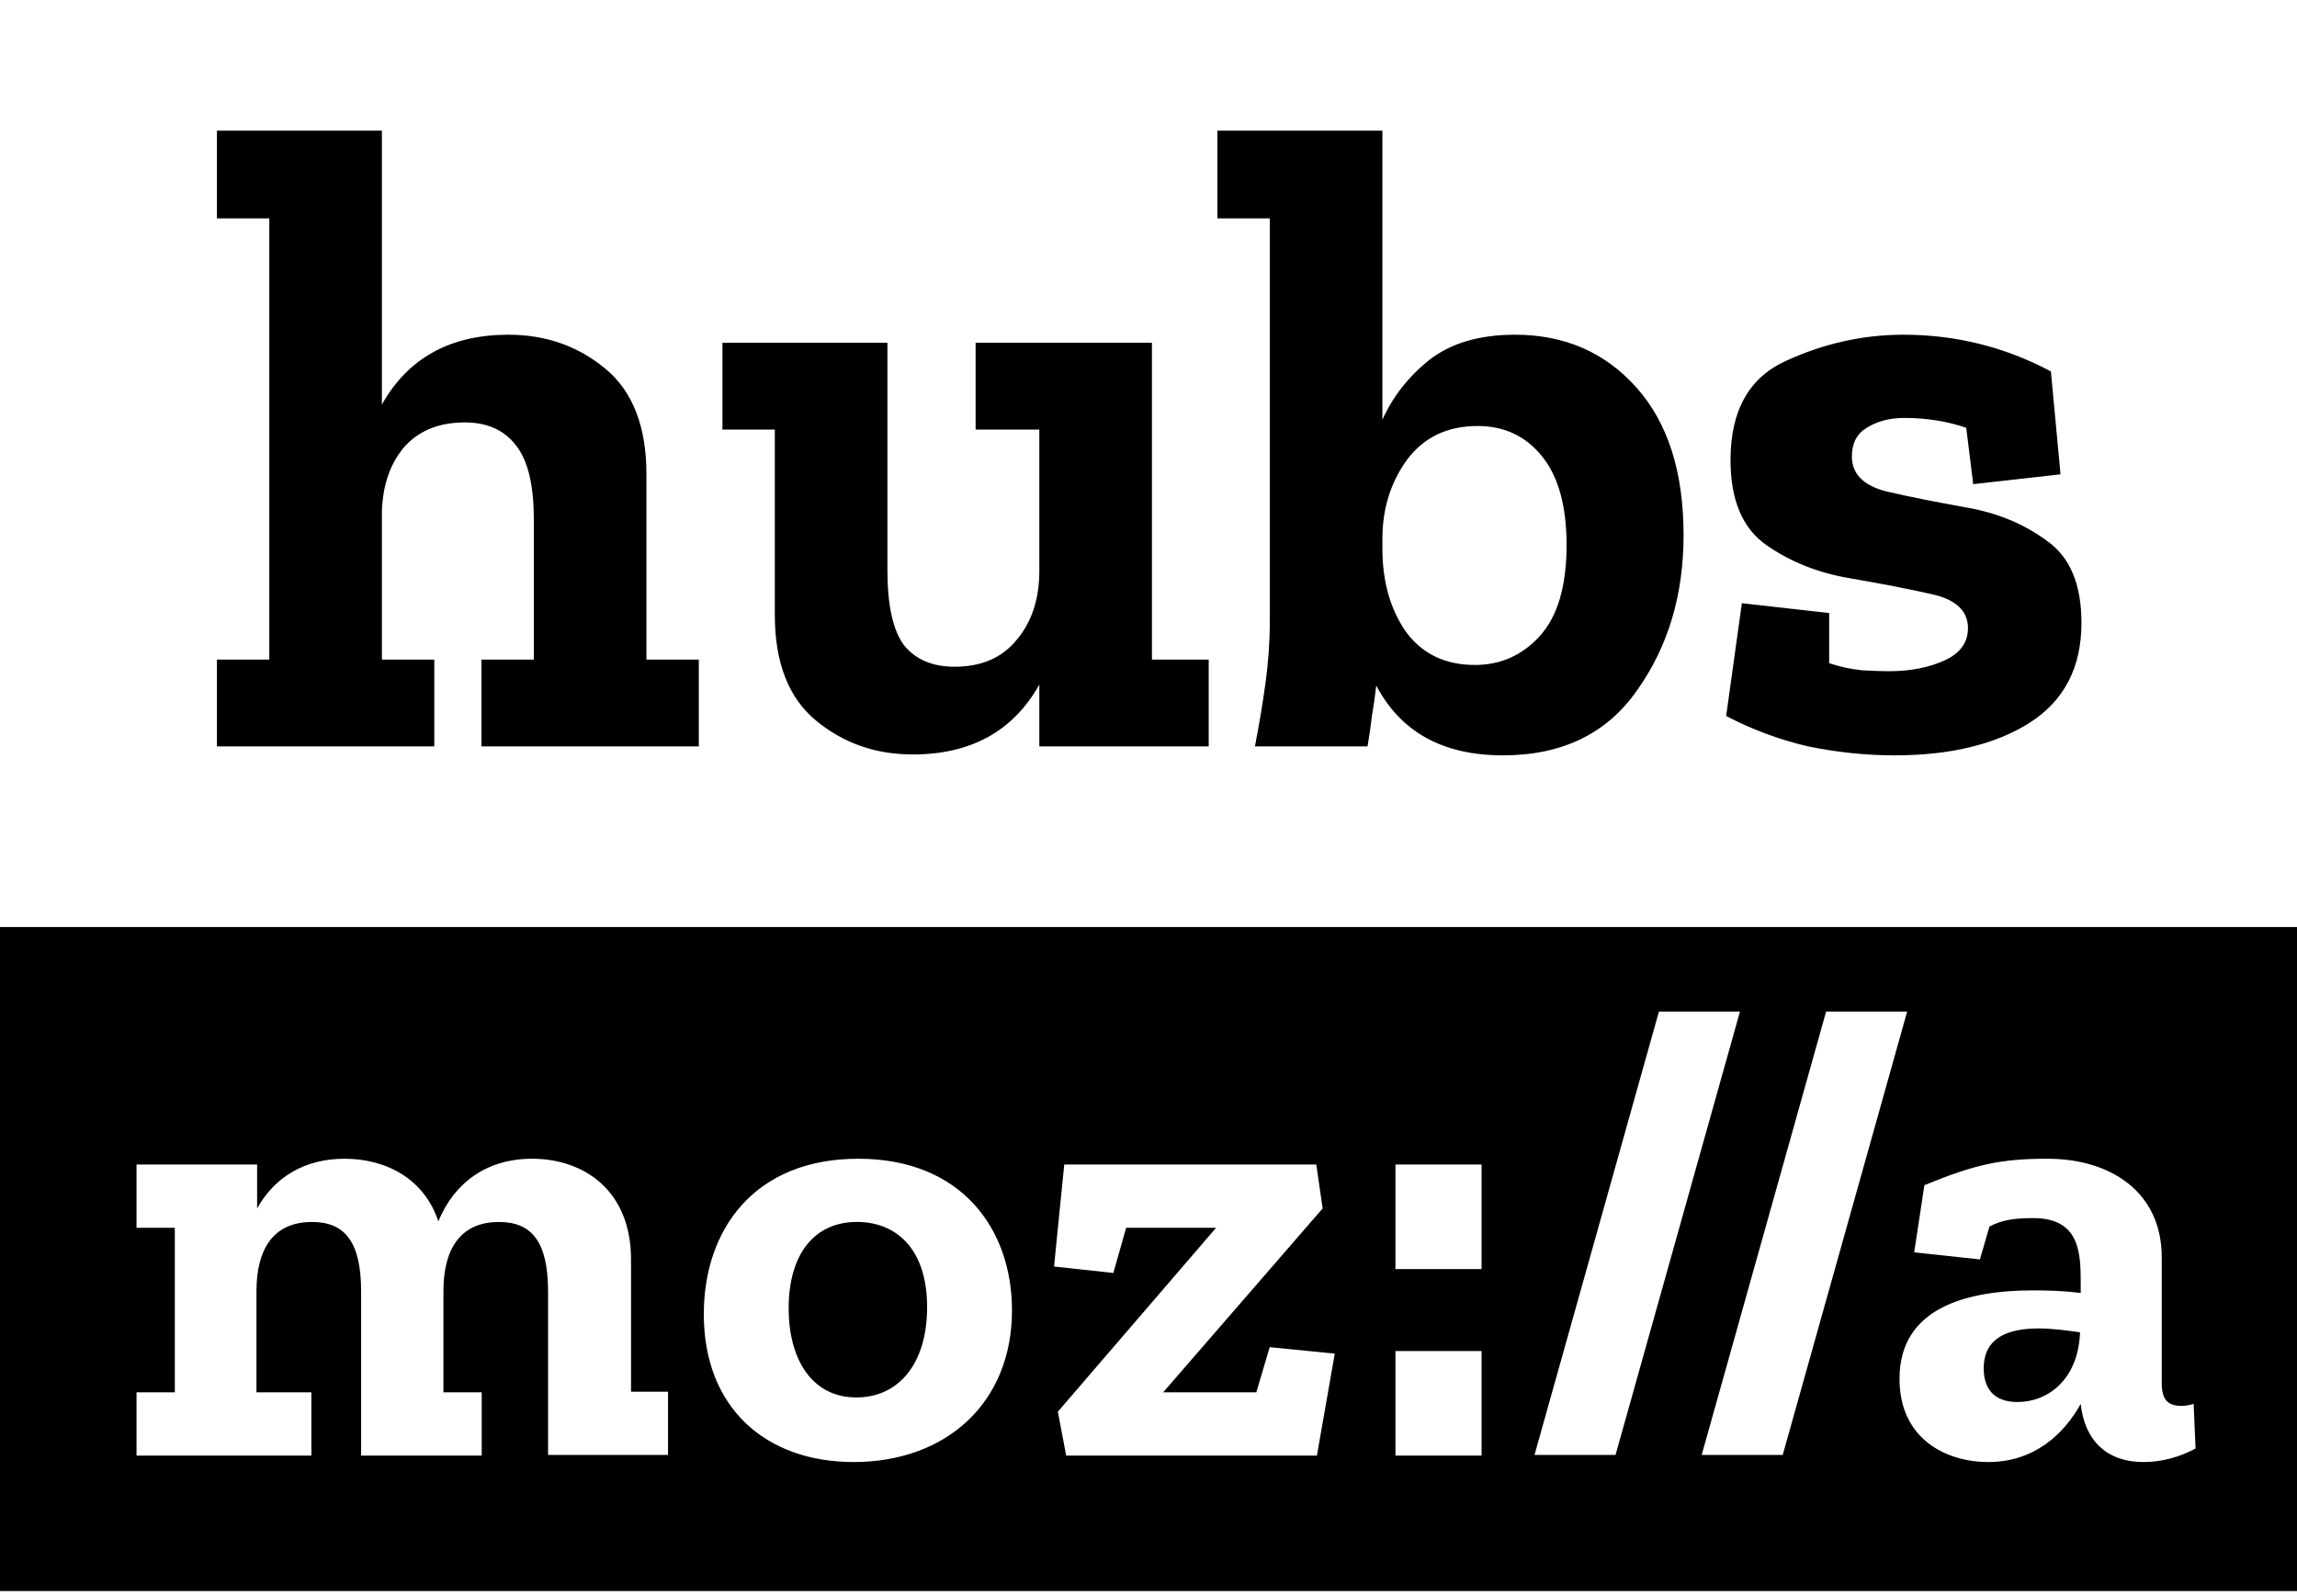
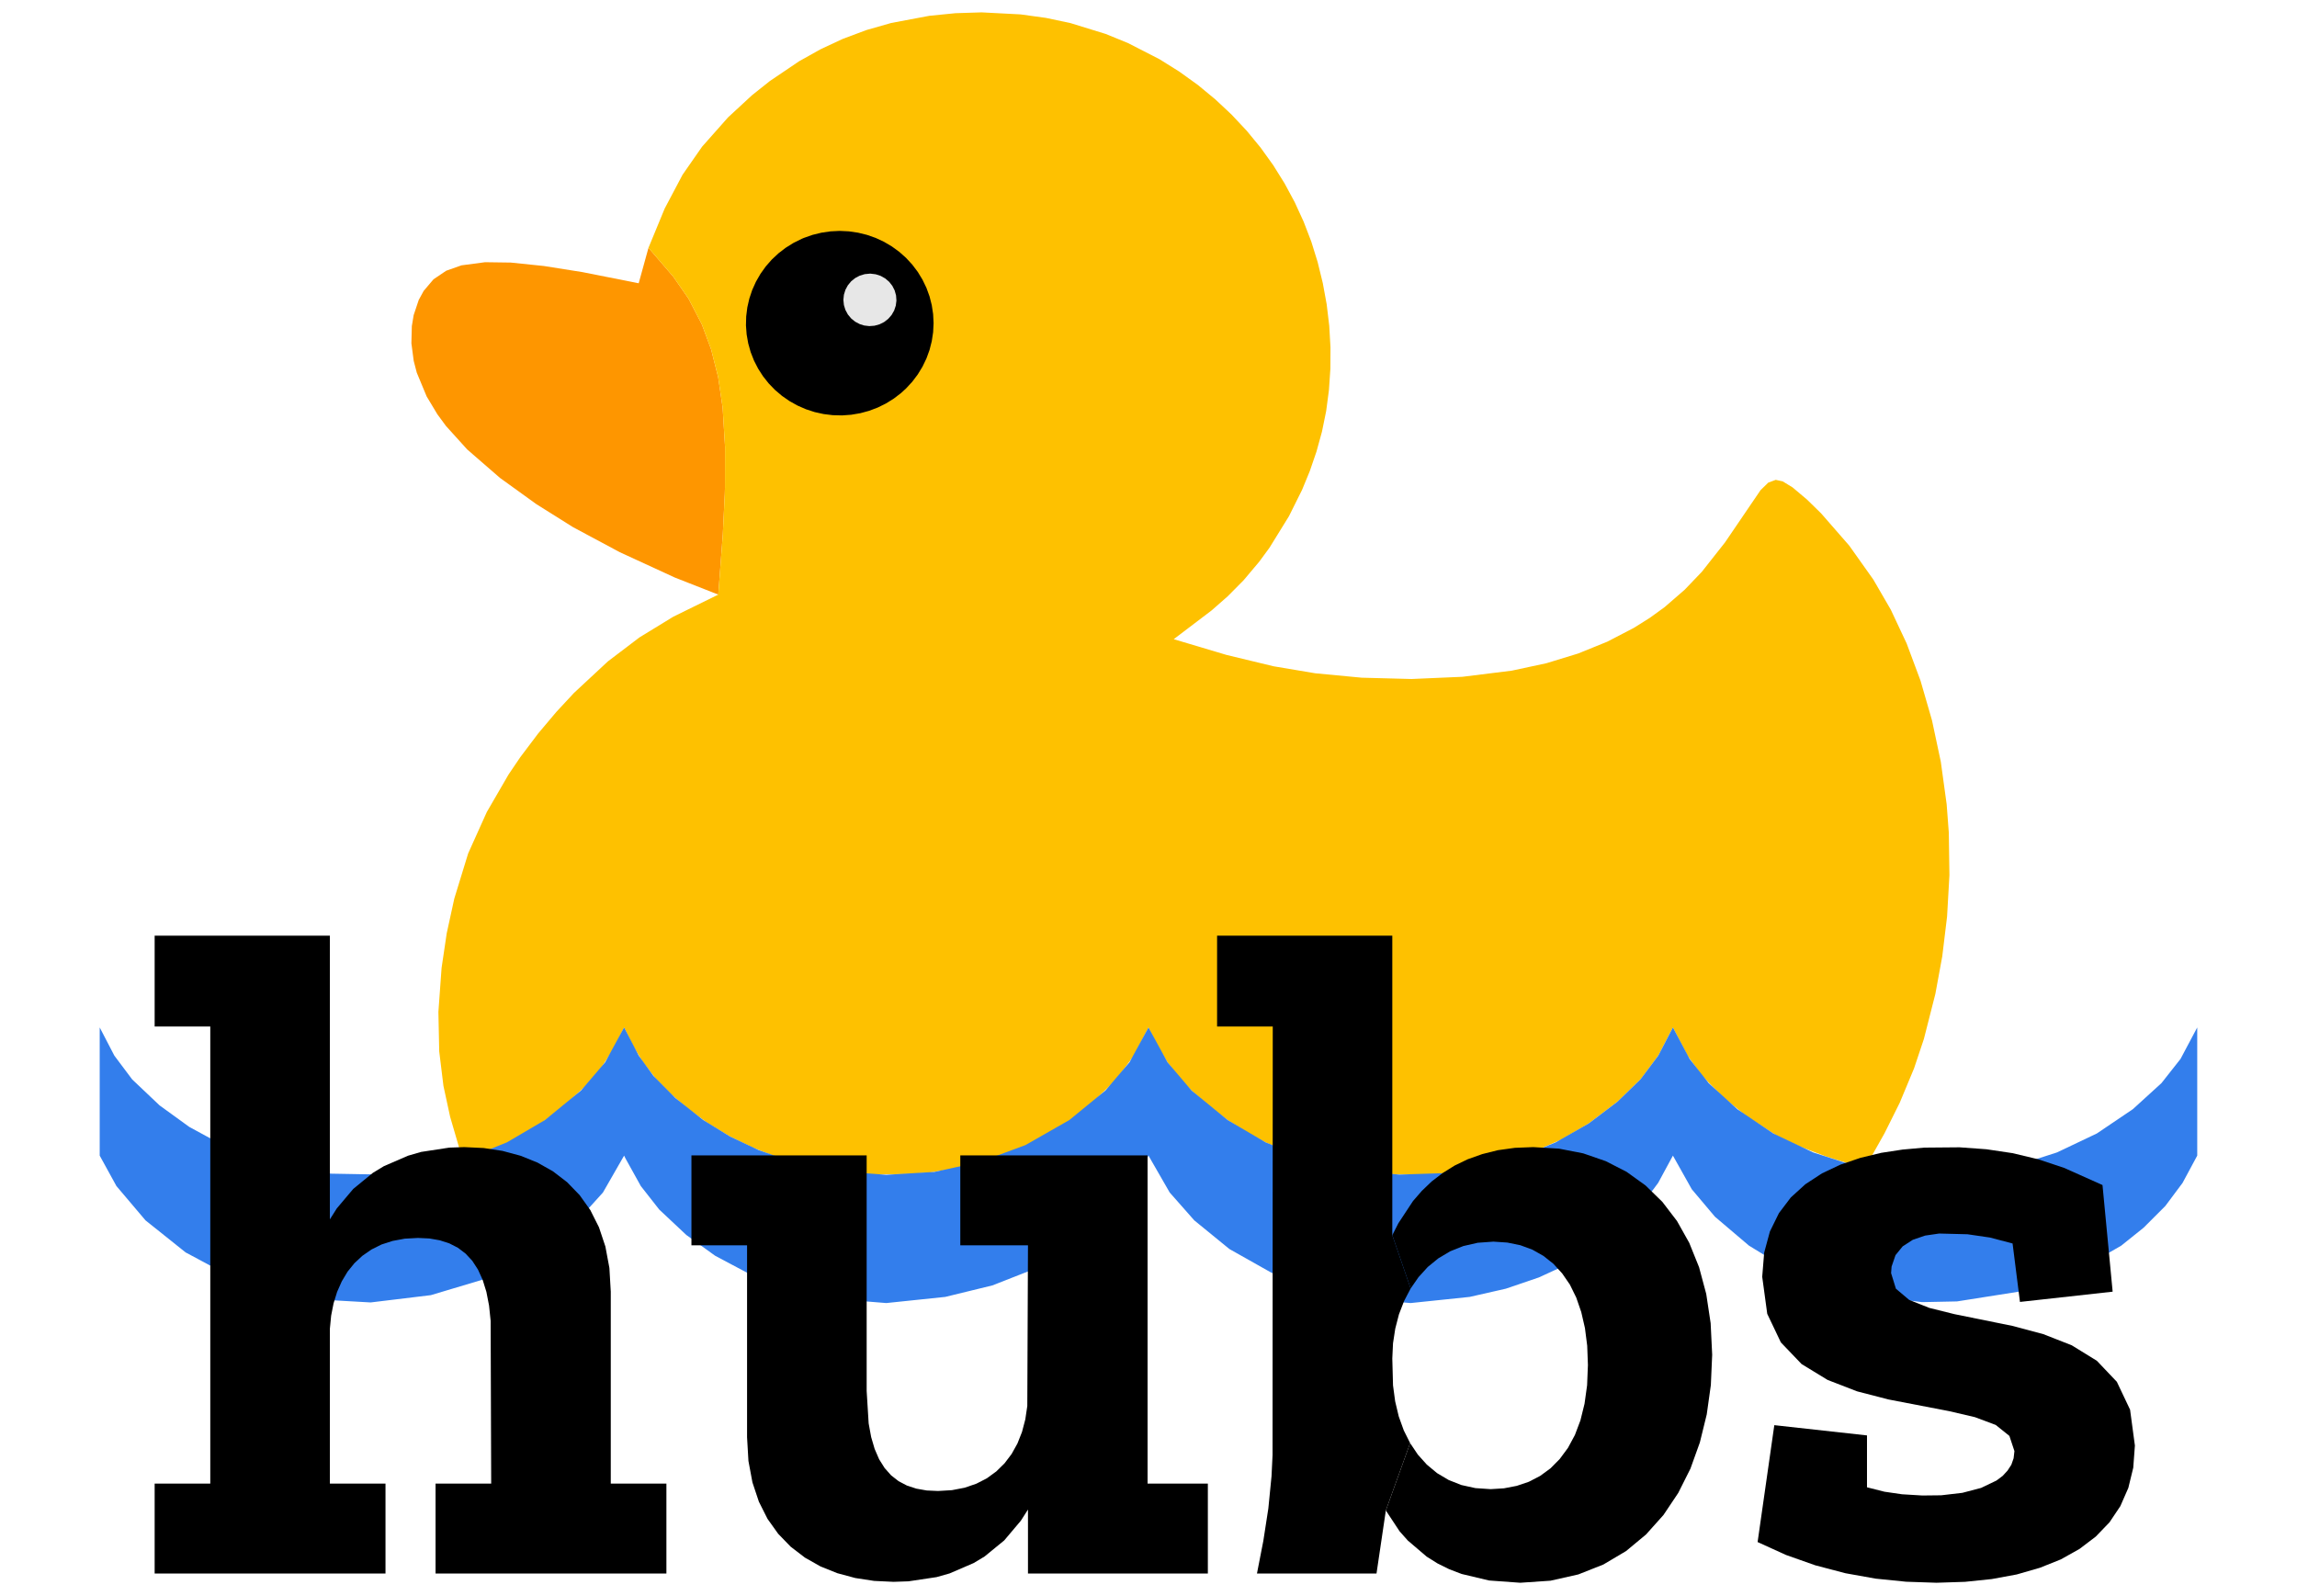
- <svg xmlns="http://www.w3.org/2000/svg" width="144" height="100" viewBox="0 0 144 100" fill="none">
-   <path fill-rule="evenodd" clip-rule="evenodd" d="M144 99.741H0V58.114H144V99.741ZM41.879 87.243H39.559V78.951C39.559 74.622 36.599 72.64 33.359 72.64C30.519 72.64 28.479 74.137 27.479 76.564C26.599 73.894 24.199 72.64 21.599 72.64C19.079 72.64 17.199 73.813 16.119 75.755V73.004H8.559V76.968H10.959V87.284H8.559V91.248H19.519V87.284H16.079V80.933C16.079 78.384 17.079 76.604 19.559 76.604C21.599 76.604 22.639 77.818 22.639 80.973V91.248H30.199V87.284H27.799V80.933C27.799 78.384 28.799 76.604 31.279 76.604C33.319 76.604 34.359 77.818 34.359 80.973V91.208H41.879V87.243ZM53.802 72.64C47.322 72.64 44.122 77.049 44.122 82.389C44.122 88.214 47.962 91.653 53.522 91.653C59.282 91.653 63.442 87.972 63.442 82.146C63.442 77.049 60.282 72.64 53.802 72.64ZM49.441 82.022C49.441 85.177 50.881 87.604 53.681 87.604C56.361 87.604 58.121 85.461 58.121 81.941C58.121 78.26 56.161 76.601 53.721 76.601C51.081 76.601 49.441 78.583 49.441 82.022ZM79.598 84.452L83.678 84.856L82.558 91.248H66.838L66.318 88.497L76.238 76.968H70.598L69.798 79.8L66.078 79.395L66.718 73.003H82.518L82.918 75.754L72.918 87.284H78.758L79.598 84.452ZM92.881 91.249H87.481V84.696H92.881V91.249ZM87.481 79.557H92.881V73.003H87.481V79.557ZM101.279 91.207L109.079 63.415H103.999L96.199 91.207H101.279ZM119.561 63.415L111.76 91.207H106.68L114.48 63.415H119.561ZM136.761 88.133C137.001 88.133 137.24 88.093 137.521 88.012L137.641 90.803C136.68 91.33 135.521 91.653 134.401 91.653C132 91.653 130.681 90.237 130.441 88.012C129.401 89.873 127.561 91.653 124.64 91.653C122.04 91.653 119.081 90.237 119.081 86.434C119.081 81.944 123.36 80.892 127.481 80.892C128.481 80.892 129.521 80.933 130.441 81.054V80.447C130.441 78.587 130.401 76.362 127.481 76.362C126.401 76.362 125.561 76.442 124.721 76.888L124.121 78.951L120.001 78.506L120.641 74.298C123.801 73.004 125.401 72.64 128.361 72.64C132.241 72.64 135.521 74.662 135.521 78.829V86.718C135.521 87.769 135.921 88.133 136.761 88.133Z" fill="black" />
-   <path fill-rule="evenodd" clip-rule="evenodd" d="M126.48 87.891C124.92 87.891 124.36 86.961 124.36 85.787C124.36 83.805 125.96 83.279 127.8 83.279C128.64 83.279 129.56 83.401 130.4 83.522C130.28 86.556 128.32 87.891 126.48 87.891Z" fill="black" />
-   <path d="M43.809 46.791H30.182V41.349H33.465V32.54C33.465 30.371 33.082 28.819 32.316 27.883C31.586 26.948 30.528 26.481 29.142 26.481C27.536 26.481 26.278 26.986 25.366 27.996C24.49 29.006 24.015 30.333 23.942 31.979V41.349H27.226V46.791H13.599V41.349H16.883V13.689H13.599V8.191H23.942V25.359C25.584 22.441 28.23 20.983 31.878 20.983C34.213 20.983 36.238 21.693 37.953 23.115C39.668 24.536 40.525 26.743 40.525 29.735V41.349H43.809V46.791ZM75.774 46.791H65.156V42.919C63.514 45.837 60.869 47.296 57.221 47.296C54.886 47.296 52.861 46.585 51.146 45.164C49.431 43.742 48.574 41.535 48.574 38.543V26.93H45.29V21.488H55.633V35.738C55.633 37.945 55.98 39.516 56.673 40.451C57.403 41.349 58.461 41.797 59.848 41.797C61.526 41.797 62.821 41.236 63.733 40.114C64.682 38.992 65.156 37.552 65.156 35.794V26.93H61.161V21.488H72.216V41.349H75.774V46.791ZM105.544 33.55C105.544 37.29 104.577 40.526 102.643 43.256C100.746 45.986 97.937 47.352 94.215 47.352C90.457 47.352 87.812 45.893 86.279 42.975C86.207 43.611 86.115 44.247 86.006 44.883C85.933 45.519 85.842 46.155 85.732 46.791H78.672C78.927 45.481 79.147 44.172 79.329 42.863C79.511 41.554 79.603 40.264 79.603 38.992V13.689H76.319V8.191H86.663V26.313C87.319 24.854 88.304 23.601 89.618 22.554C90.968 21.506 92.756 20.983 94.981 20.983C98.083 20.983 100.618 22.086 102.589 24.293C104.559 26.5 105.544 29.585 105.544 33.55ZM98.21 34.167C98.21 31.736 97.7 29.884 96.678 28.613C95.656 27.341 94.306 26.705 92.628 26.705C90.731 26.705 89.253 27.416 88.195 28.837C87.173 30.259 86.663 31.904 86.663 33.774V34.392C86.663 36.449 87.155 38.188 88.14 39.609C89.162 40.993 90.603 41.685 92.464 41.685C94.069 41.685 95.419 41.087 96.514 39.89C97.645 38.656 98.21 36.748 98.21 34.167ZM130.488 39.048C130.488 41.853 129.393 43.948 127.204 45.332C125.052 46.678 122.242 47.352 118.777 47.352C116.988 47.352 115.182 47.165 113.358 46.791C111.57 46.379 109.855 45.743 108.214 44.883L109.199 37.814L114.672 38.431V41.573C115.328 41.797 116.022 41.947 116.751 42.022C117.481 42.059 118.029 42.078 118.394 42.078C119.743 42.078 120.911 41.853 121.896 41.405C122.881 40.956 123.373 40.282 123.373 39.385C123.373 38.3 122.625 37.59 121.13 37.253C119.634 36.916 117.901 36.58 115.93 36.243C113.96 35.906 112.227 35.214 110.731 34.167C109.235 33.12 108.487 31.343 108.487 28.837C108.487 25.733 109.655 23.657 111.99 22.61C114.362 21.525 116.806 20.983 119.324 20.983C122.608 20.983 125.69 21.749 128.572 23.283L129.175 29.735L123.702 30.352L123.264 26.817C122.06 26.406 120.765 26.2 119.378 26.2C118.467 26.2 117.682 26.406 117.026 26.817C116.404 27.192 116.095 27.79 116.095 28.613C116.095 29.698 116.806 30.427 118.229 30.801C119.688 31.137 121.366 31.474 123.264 31.811C125.198 32.147 126.877 32.839 128.299 33.887C129.759 34.897 130.488 36.617 130.488 39.048Z" fill="black" />
+ <svg xmlns="http://www.w3.org/2000/svg" width="144" height="100" fill="none" version="1.1" viewBox="0 0 144 100" xml:space="preserve">
+   <g transform="matrix(.064274 0 0 .064274 6.183 -15.817)">
+     <g id="blender_object_bill_GPencil">
+       <g id="Duck Top_007_Fills">
+         <polygon points="305.49 564.13 305.06 580.9 307.32 598.06 310.32 609.59 319.94 632.73 330.35 650.08 338.83 661.61 359.51 684.46 391.42 712.17 426.97 737.81 462.77 760.27 508.38 784.7 562.14 809.44 604.39 826.03 608.8 767.41 610.73 728.07 610.92 721.48 610.99 681.98 608.65 643.72 604.27 613.96 597.43 586.9 588.45 562.66 575.39 537.41 560.5 515.97 536.3 487.79 526.76 522.37 471.86 511.48 434.25 505.52 402.02 502.18 376.91 501.83 353.94 504.88 338.99 510.15 326.62 518.51 317.06 529.78 312.23 538.62 307.27 553.45" fill="#fe9600" />
+       </g>
+     </g>
+     <g id="blender_object_duck_GPencil">
+       <g id="Duck Top_004_Fills">
+         <polygon points="810.36 261.48 835.74 258.96 861.24 258.15 899.18 260.12 923.9 263.53 947.91 268.61 982.26 279.2 1004 288.08 1034.8 303.88 1054 315.9 1072.2 328.99 1089.2 343.03 1105.1 357.93 1119.8 373.6 1133.3 390.01 1145.6 407.12 1156.7 424.89 1166.6 443.27 1175.3 462.24 1182.8 481.75 1189 501.75 1194 522.18 1197.8 542.91 1200.3 563.83 1201.5 584.82 1201.4 605.76 1200 626.54 1197.3 647.02 1193.2 667.11 1187.8 686.68 1181.3 705.63 1173.8 723.85 1161 749.57 1142 780.32 1132 793.93 1116.8 811.98 1101.3 827.63 1085.6 841.42 1048.6 869.51 1100 884.83 1146 895.93 1186.7 902.77 1232 907.07 1280.6 908.34 1330.2 906.19 1378.3 900.21 1412 892.99 1443 883.5 1471.5 871.94 1497.3 858.53 1513 848.68 1527.5 838.16 1546.9 821.34 1563.7 803.79 1586.3 775.14 1621 724.13 1628.5 716.81 1635.8 714.1 1642.6 715.59 1652.2 721.47 1666.2 733.25 1680 746.75 1707.5 778.27 1731 811.39 1748 840.71 1763.5 873.73 1777 909.96 1788.2 948.67 1796.8 989.09 1802.5 1030.5 1804.6 1058.3 1805.2 1099.7 1802.9 1140.1 1798.2 1178.9 1791.5 1215.4 1780.3 1259.4 1770.7 1288.1 1756.7 1321.7 1741.9 1351.4 1722.6 1385.7 1684.7 1374 1658 1363.8 1637.1 1353.9 1607.4 1334.8 1585.3 1316.9 1564.1 1295.5 1549.8 1275.7 1535.5 1248.2 1521.2 1275.7 1503.9 1298.9 1481.4 1320.6 1453.3 1341.9 1426.7 1357.5 1393 1372.2 1355 1383.7 1322.3 1389.6 1298.3 1391.4 1268.6 1391.5 1249.5 1390.8 1228.5 1388.4 1204.5 1383.7 1183.2 1377.9 1160.8 1370.1 1138.3 1360.3 1121.9 1351.6 1101.2 1338.5 1082.4 1324.2 1066 1309.7 1055.5 1298.9 1042.5 1282.1 1032.9 1266.4 1024 1248.2 1009.7 1275.7 992.46 1298.9 965.89 1324.7 923.84 1360.1 870.6 1376.6 833.38 1386 810.82 1389.6 790.69 1391.2 753.43 1391.5 729.9 1390.1 703.15 1386 682.57 1381 660.62 1374.2 638.09 1365.4 615.85 1354.6 594.75 1341.9 575.4 1327.9 558.37 1313.3 544.07 1298.9 530.98 1282.1 521.45 1266.4 512.53 1248.2 501.92 1269.5 489.32 1288.7 474.18 1306 450.48 1327.6 424.32 1346.9 403.42 1359.1 384.1 1367.6 354.98 1376.9 342.83 1335.3 336.32 1305.2 332.2 1271.5 331.4 1233 334.51 1190.1 339.51 1156.4 346.91 1122.5 360.42 1078.5 378.61 1038.1 399.83 1001.5 411.21 984.68 428.79 961.37 446.46 940.42 463.74 921.83 496.74 891.15 527.51 867.77 560.52 847.58 604.39 826.03 608.8 767.41 610.73 728.07 610.92 721.48 610.99 681.98 608.65 643.72 604.27 613.96 597.43 586.9 588.45 562.66 575.39 537.41 560.5 515.97 536.3 487.79 552.14 449.42 569.53 416.55 588.6 389.14 613.96 360.53 637.22 339.03 654.59 325.19 683.26 305.81 704 294.21 725.94 283.97 749.01 275.36 773.04 268.5" fill="#fec100" />
+       </g>
+     </g>
+     <g id="blender_object_water_GPencil">
+       <g id="Water_003_Fills">
+         <polygon points="1143.9 1487.4 1192.2 1504.5 1240.7 1513.7 1279.7 1517 1337.3 1511 1372.5 1503 1404.8 1492 1431.5 1479.7 1456.5 1464.3 1483.1 1443.5 1504.3 1422.3 1521.1 1399.8 1535.5 1373.2 1553.9 1406 1576.5 1432.8 1609.7 1461 1644.7 1482.4 1682.4 1498 1724 1509.3 1778.4 1516.1 1812.6 1515.4 1873.5 1505.8 1927 1487.4 1972.8 1461 1994.6 1443.5 2015.8 1422.3 2032.6 1399.8 2046.9 1373.2 2046.9 1248.2 2030.6 1278.9 2012 1302.5 1984.1 1327.9 1949 1351.6 1910.1 1370.1 1871.6 1382.5 1833.8 1389.6 1791.2 1391.9 1748.7 1389.6 1710.8 1382.5 1672.3 1370.1 1633.4 1351.6 1598.3 1327.9 1570.4 1302.5 1551.8 1278.9 1535.5 1248.2 1521.2 1275.7 1503.8 1298.9 1481.4 1320.6 1453.3 1341.9 1421.1 1360.3 1387.4 1374.2 1349.9 1384.9 1318.1 1390.1 1268.6 1391.7 1224 1387.7 1177.7 1376.1 1138.3 1360.3 1101.2 1338.5 1066 1309.7 1042.5 1282.1 1024 1248.2 1005.5 1282.1 981.99 1309.7 946.8 1338.5 904.06 1362.9 859.34 1379.5 815.11 1389.1 768.26 1391.9 712.49 1387.7 677.19 1379.5 643.73 1367.8 615.85 1354.6 589.73 1338.5 562.38 1316.9 541.19 1295.5 526.82 1275.7 512.53 1248.2 494.08 1282.1 470.52 1309.7 435.33 1338.5 398.18 1360.3 358.86 1376.1 312.57 1387.7 271.62 1391.6 226.54 1390.8 191.58 1386 154.73 1376.1 120.99 1362.9 88.411 1345.2 59.43 1324.2 32.745 1298.9 15.346 1275.7 1.058 1248.2 1.058 1373.2 17.373 1402.9 45.673 1436.3 84.823 1467.6 126.34 1489.8 174.46 1505.8 217.72 1513.7 265.33 1516.4 323.99 1509.3 381.85 1492 423.83 1470.8 464.12 1439.9 491.88 1409.2 512.53 1373.2 513.96 1376.1 528.84 1402.9 546.79 1425.8 573.22 1450.6 601.23 1470.8 632.43 1487.4 664.81 1499.8 701.07 1509.3 733.67 1514.2 768.26 1517 825.8 1511 871.72 1499.8 909.44 1485 945.07 1464.3 979.38 1436.3 1003.3 1409.2 1024 1373.2 1044.7 1409.2 1068.6 1436.3 1102.9 1464.3" fill="#337eec" />
+       </g>
+     </g>
+     <g id="blender_object_hubs_GPencil">
+       <g id="Hubs Text Black_004_Fills" fill="#000">
+         <polygon points="1874 1515.9 1964.4 1505.9 1954.5 1401.9 1916.9 1385.1 1891.9 1376.8 1866.8 1370.8 1841.3 1367 1815.1 1365.1 1780.7 1365.4 1759.5 1367.3 1738.6 1370.5 1718.3 1375.4 1698.9 1382 1680.9 1390.5 1664.7 1401.1 1650.5 1414 1638.9 1429.3 1630.1 1447.2 1624.5 1467.9 1622.6 1491.4 1627.5 1527.5 1640.8 1555.4 1661 1576.5 1686.4 1592 1715.1 1603.1 1745.6 1611 1804.8 1622.4 1830.1 1628.3 1850.4 1635.9 1863.7 1646.6 1868.6 1661.4 1867.8 1668.4 1865.6 1674.7 1861.9 1680.4 1857.1 1685.6 1851.1 1690.1 1836.1 1697.3 1817.8 1702.1 1797.2 1704.5 1778.8 1704.7 1758.9 1703.5 1741.8 1701 1724.8 1696.7 1724.8 1646.1 1634.4 1636.1 1618.1 1750.1 1645.8 1762.7 1674.4 1772.8 1703.7 1780.5 1733.3 1785.8 1763 1788.8 1792.6 1789.8 1820.4 1788.9 1846.5 1786.2 1870.9 1781.7 1893.4 1775.2 1913.9 1767 1932.1 1756.8 1947.9 1744.8 1961.3 1730.9 1971.9 1715.1 1979.7 1697.3 1984.5 1677.6 1986.1 1656 1981.4 1621 1968.5 1593.8 1949 1573.3 1924.5 1558.2 1896.7 1547.3 1867.2 1539.4 1810 1527.8 1785.5 1521.7 1765.9 1513.9 1753 1503 1748.3 1487.8 1748.8 1481.4 1752.6 1470.3 1759.6 1461.7 1769.5 1455.3 1781.5 1451.2 1795.2 1449.2 1822.8 1449.9 1844.7 1453.1 1866.8 1458.9" />
+         <polygon points="675.07 1754.7 662.85 1742.1 652.42 1727.5 643.97 1710.7 637.7 1691.9 633.8 1671 632.46 1647.9 632.46 1460.7 578.2 1460.7 578.2 1373 749.11 1373 749.11 1602.7 751.06 1634.4 753.5 1647.7 756.91 1659.3 761.29 1669.4 766.63 1677.9 772.93 1685 780.19 1690.7 788.4 1695 797.56 1698 807.68 1699.8 818.73 1700.3 832.24 1699.5 844.7 1697.1 856.09 1693.2 866.39 1687.9 875.58 1681.2 883.61 1673.3 890.49 1664.2 896.17 1654 900.63 1642.7 903.84 1630.5 905.79 1617.4 906.45 1460.7 840.44 1460.7 840.44 1373 1023.1 1373 1023.1 1693.1 1081.9 1693.1 1081.9 1780.8 906.45 1780.8 906.45 1718.4 899.5 1729.3 883.29 1748.5 864.1 1764.2 853.44 1770.6 830.02 1780.7 817.31 1784.3 789.95 1788.4 775.33 1788.9 756.37 1788 738.06 1785.2 720.58 1780.5 704.13 1773.9 688.9 1765.3" />
+         <polygon points="322.54 1454 311.45 1453.5 298.6 1454.2 286.75 1456.4 275.9 1459.9 266.07 1464.8 257.27 1470.9 249.51 1478.1 242.8 1486.4 237.17 1495.8 232.61 1506.1 229.15 1517.3 226.79 1529.3 225.55 1542.1 225.55 1693.1 279.8 1693.1 279.8 1780.8 54.642 1780.8 54.642 1693.1 108.9 1693.1 108.9 1247.3 54.642 1247.3 54.642 1158.7 225.55 1158.7 225.55 1435.4 232.3 1424.7 248.32 1405.7 267.5 1390 278.22 1383.5 301.77 1373.3 314.56 1369.6 342.03 1365.4 356.66 1364.9 375.62 1365.8 393.93 1368.6 411.41 1373.3 427.86 1379.9 443.1 1388.5 456.92 1399.1 469.14 1411.7 479.57 1426.3 488.02 1443.1 494.29 1461.9 498.19 1482.8 499.53 1505.9 499.53 1693.1 553.79 1693.1 553.79 1780.8 328.63 1780.8 328.63 1693.1 382.89 1693.1 382.36 1534.4 380.8 1519.4 378.21 1506.1 374.61 1494.5 370.03 1484.4 364.46 1475.8 357.94 1468.8 350.47 1463.1 342.07 1458.8 332.75 1455.8" />
+         <polygon points="1551.4 1458.2 1561 1482 1568 1508.1 1572.3 1536.6 1573.8 1567.4 1572.5 1597 1568.5 1625.6 1561.8 1652.9 1552.6 1678.5 1540.7 1702.2 1526.3 1723.7 1509.3 1742.7 1489.8 1758.9 1467.7 1772 1443.2 1781.7 1416.1 1787.8 1386.6 1789.8 1356.2 1787.6 1329.3 1781.2 1317.1 1776.5 1305.8 1770.9 1295.3 1764.3 1276.9 1748.6 1268.9 1739.6 1255.5 1719.3 1279.2 1653.6 1286.7 1664.8 1295.5 1674.6 1305.5 1682.9 1316.8 1689.6 1329.2 1694.5 1342.9 1697.5 1357.7 1698.5 1370.7 1697.7 1383.2 1695.3 1395 1691.3 1406 1685.6 1416.1 1678.2 1425.1 1669.1 1433.1 1658.3 1439.9 1645.7 1445.3 1631.4 1449.3 1615.2 1451.8 1597.2 1452.6 1577.4 1451.9 1558.6 1449.7 1541.4 1446.1 1525.8 1441.2 1511.6 1435 1499 1427.5 1488.1 1418.9 1478.7 1409.2 1471 1398.4 1464.9 1386.7 1460.6 1374 1458 1360.4 1457.1 1345.1 1458.2 1331.1 1461.4 1318.3 1466.5 1306.7 1473.4 1296.4 1481.8 1287.4 1491.7 1279.7 1502.8 1261.8 1450.8 1267.7 1439.2 1282 1417.5 1290.6 1407.6 1300.2 1398.4 1310.9 1390.2 1322.6 1382.9 1335.5 1376.7 1349.6 1371.7 1364.8 1367.9 1381.4 1365.6 1399.3 1364.9 1424.4 1366.4 1448 1371 1470 1378.6 1490.3 1389 1508.8 1402.3 1525.2 1418.3 1539.5 1437" />
+         <polygon points="1090.9 1158.7 1261.8 1158.7 1261.8 1450.8 1279.7 1502.8 1273.3 1515 1268.3 1528 1264.7 1541.9 1262.5 1556.2 1261.8 1571 1262.5 1597.3 1264.6 1612.9 1268.1 1627.6 1273 1641.2 1279.2 1653.6 1255.5 1719.3 1246.4 1780.8 1129.8 1780.8 1136 1749 1140.9 1717.3 1144 1685.9 1145 1665.3 1145.2 1247.3 1090.9 1247.3" />
+       </g>
+     </g>
+     <g id="blender_object_eye_GPencil">
+       <g id="Duck Top_005_Fills">
+         <polygon points="814.38 561.29 813.94 570.11 812.62 578.84 810.44 587.41 807.42 595.73 803.57 603.71 798.96 611.28 793.61 618.38 787.58 624.92 782.64 629.43 775.56 634.86 767.97 639.59 759.95 643.56 751.58 646.74 742.92 649.09 734.07 650.6 725.12 651.25 716.14 651.03 707.23 649.95 698.46 648.02 689.93 645.25 681.73 641.67 673.91 637.31 666.57 632.23 659.77 626.46 653.58 620.07 648.05 613.1 643.25 605.64 639.21 597.76 635.98 589.52 633.59 581 632.05 572.3 631.38 563.5 631.61 554.67 632.71 545.9 634.68 537.29 637.49 528.9 641.13 520.83 645.56 513.14 650.73 505.92 656.59 499.23 663.1 493.15 670.18 487.72 677.77 482.99 685.78 479.02 687.85 478.14 696.3 475.17 705.02 473.03 713.9 471.73 722.87 471.29 731.84 471.73 740.72 473.03 749.43 475.17 757.89 478.14 766.01 481.92 773.71 486.47 780.92 491.72 787.58 497.65 793.61 504.2 798.96 511.29 803.57 518.87 807.42 526.85 810.44 535.16 812.62 543.73 813.94 552.47" fill="#000" />
+       </g>
+     </g>
+     <g id="blender_object_eye_highlight_GPencil">
+       <g id="Duck Top_006_Fills">
+         <polygon points="770.12 557.1 773.43 553.3 775.93 548.94 777.52 544.18 778.15 539.2 777.77 534.19 776.42 529.36 774.14 524.88 771.02 520.92 767.18 517.65 762.77 515.17 757.95 513.6 752.92 512.99 752.28 512.98 747.23 513.47 742.38 514.93 737.91 517.29 733.98 520.47 730.77 524.35 728.38 528.78 726.91 533.58 726.41 538.57 726.91 543.56 728.38 548.36 730.77 552.79 733.98 556.66 737.91 559.85 742.38 562.21 746.61 563.54 751.65 564.15 756.7 563.78 761.59 562.44 766.12 560.19" fill="#e7e7e7" />
+       </g>
+     </g>
+   </g>
</svg>
